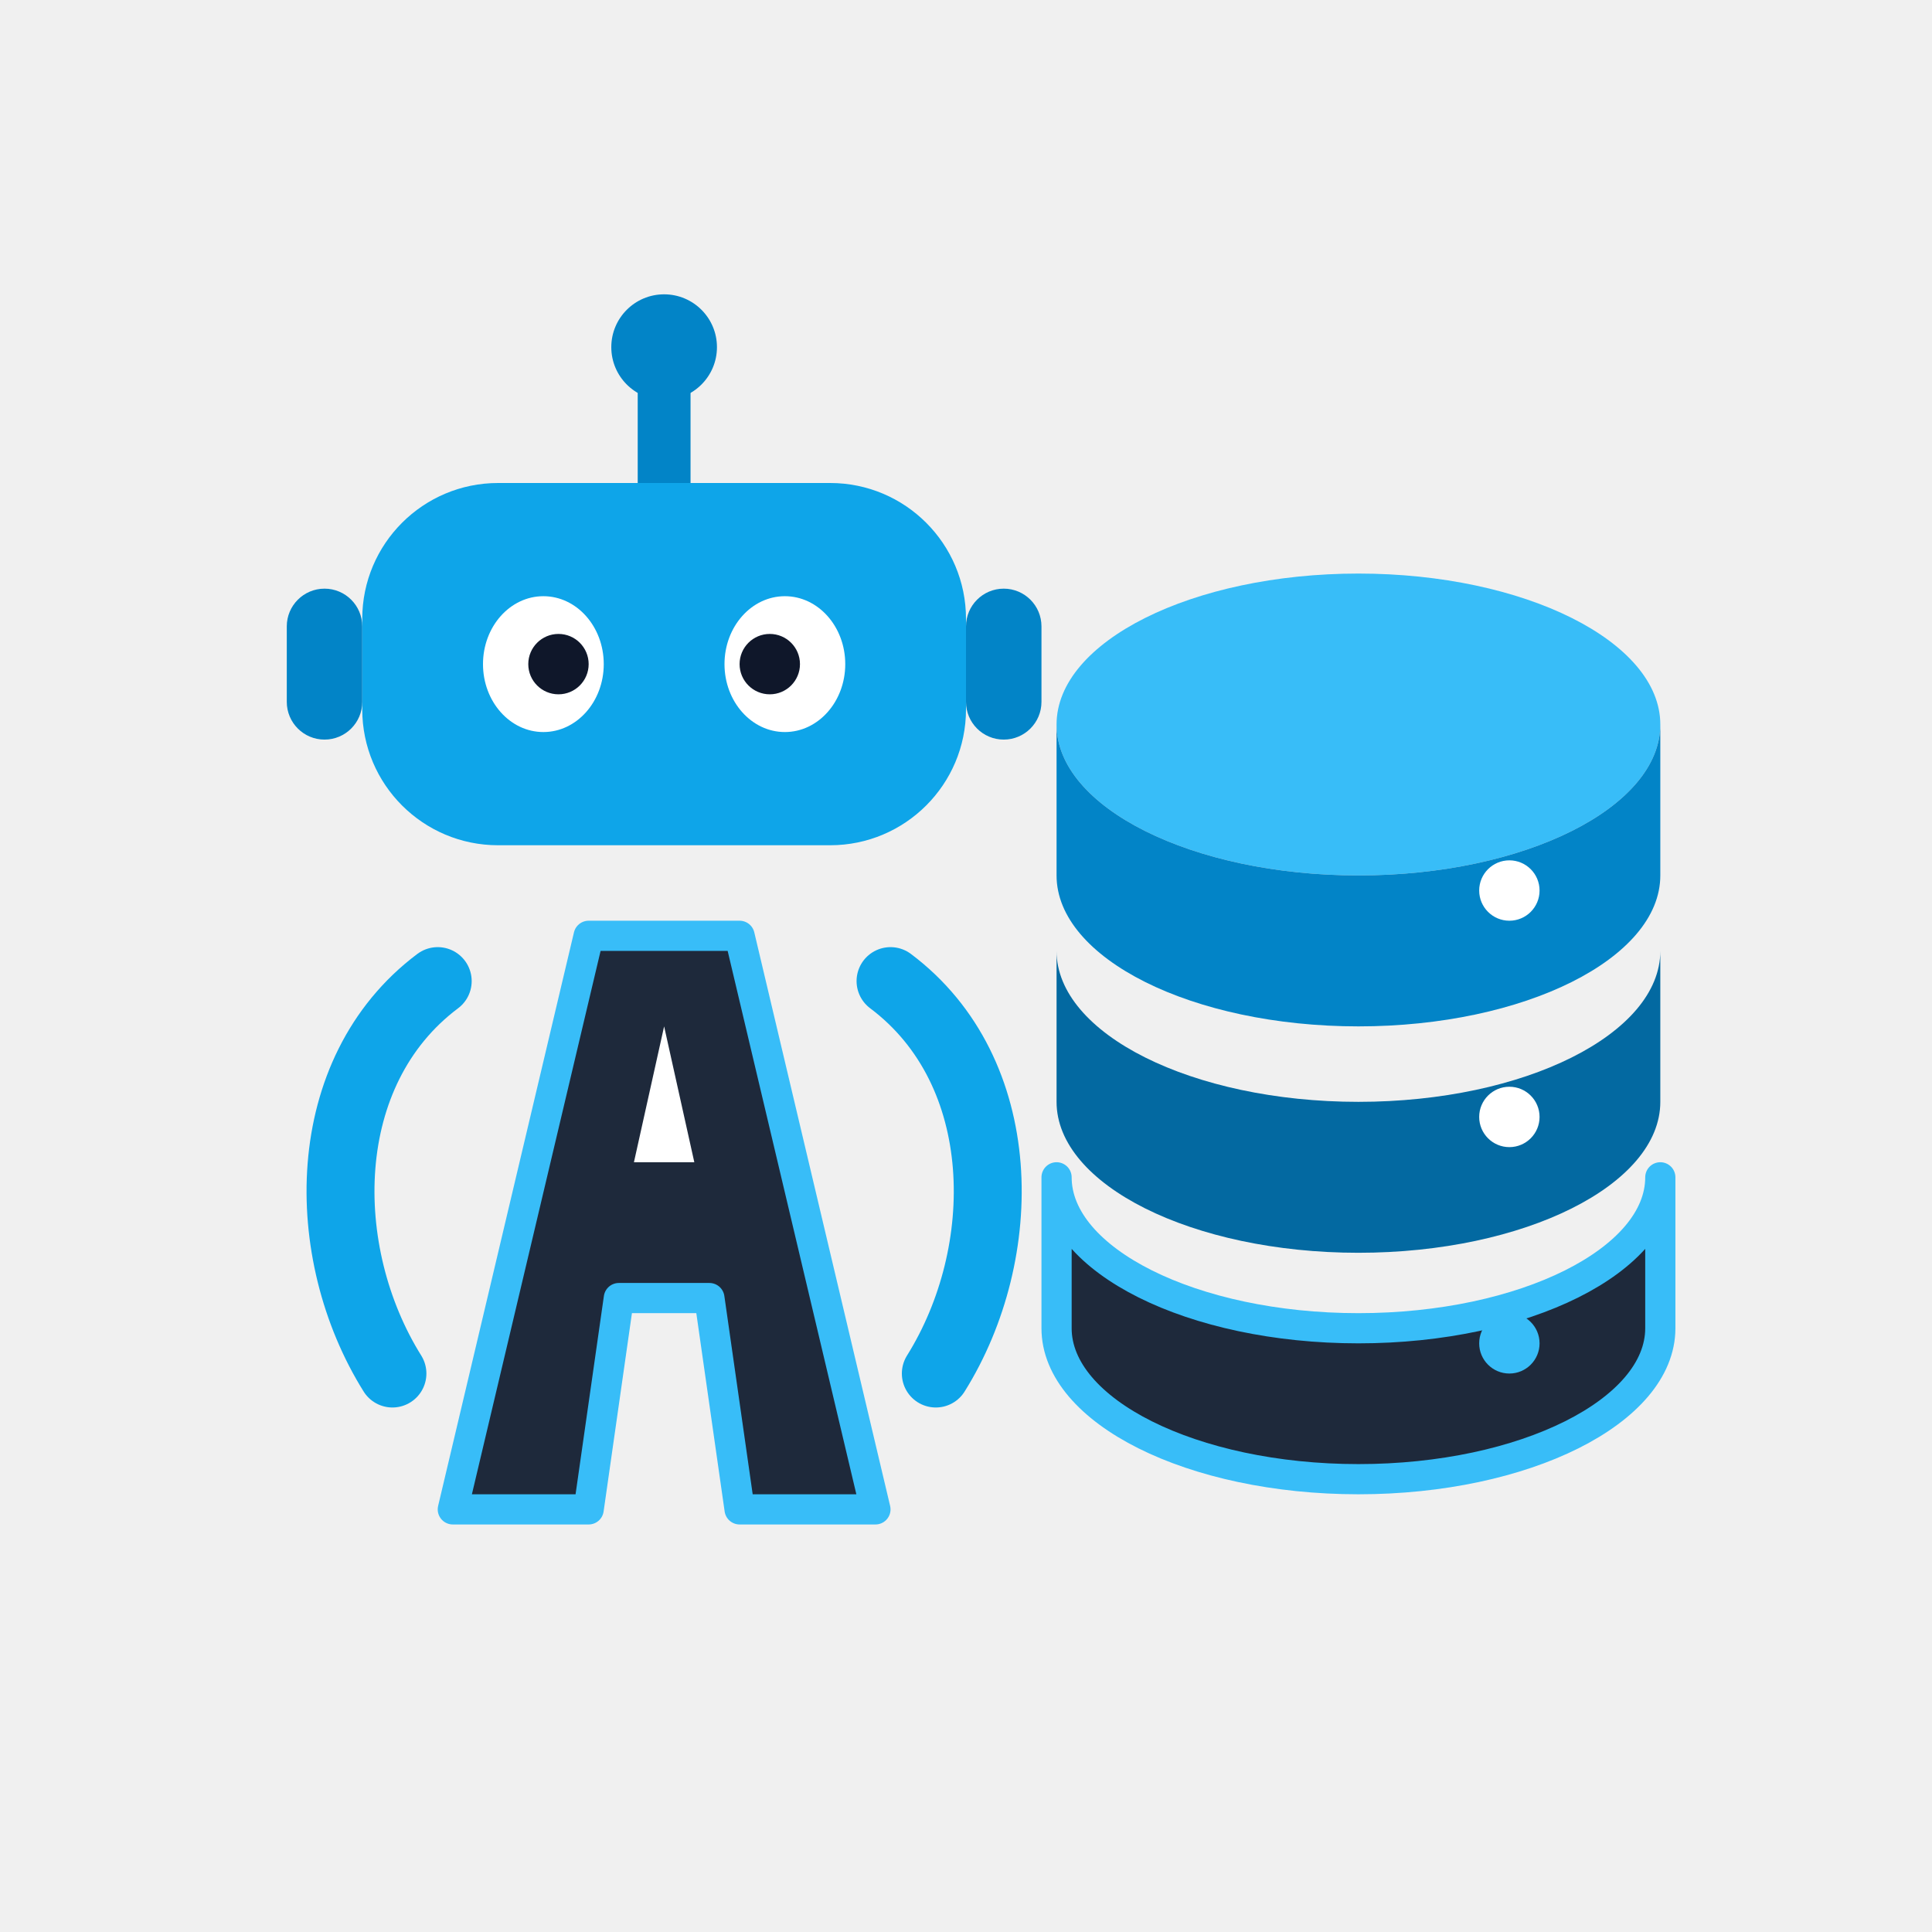
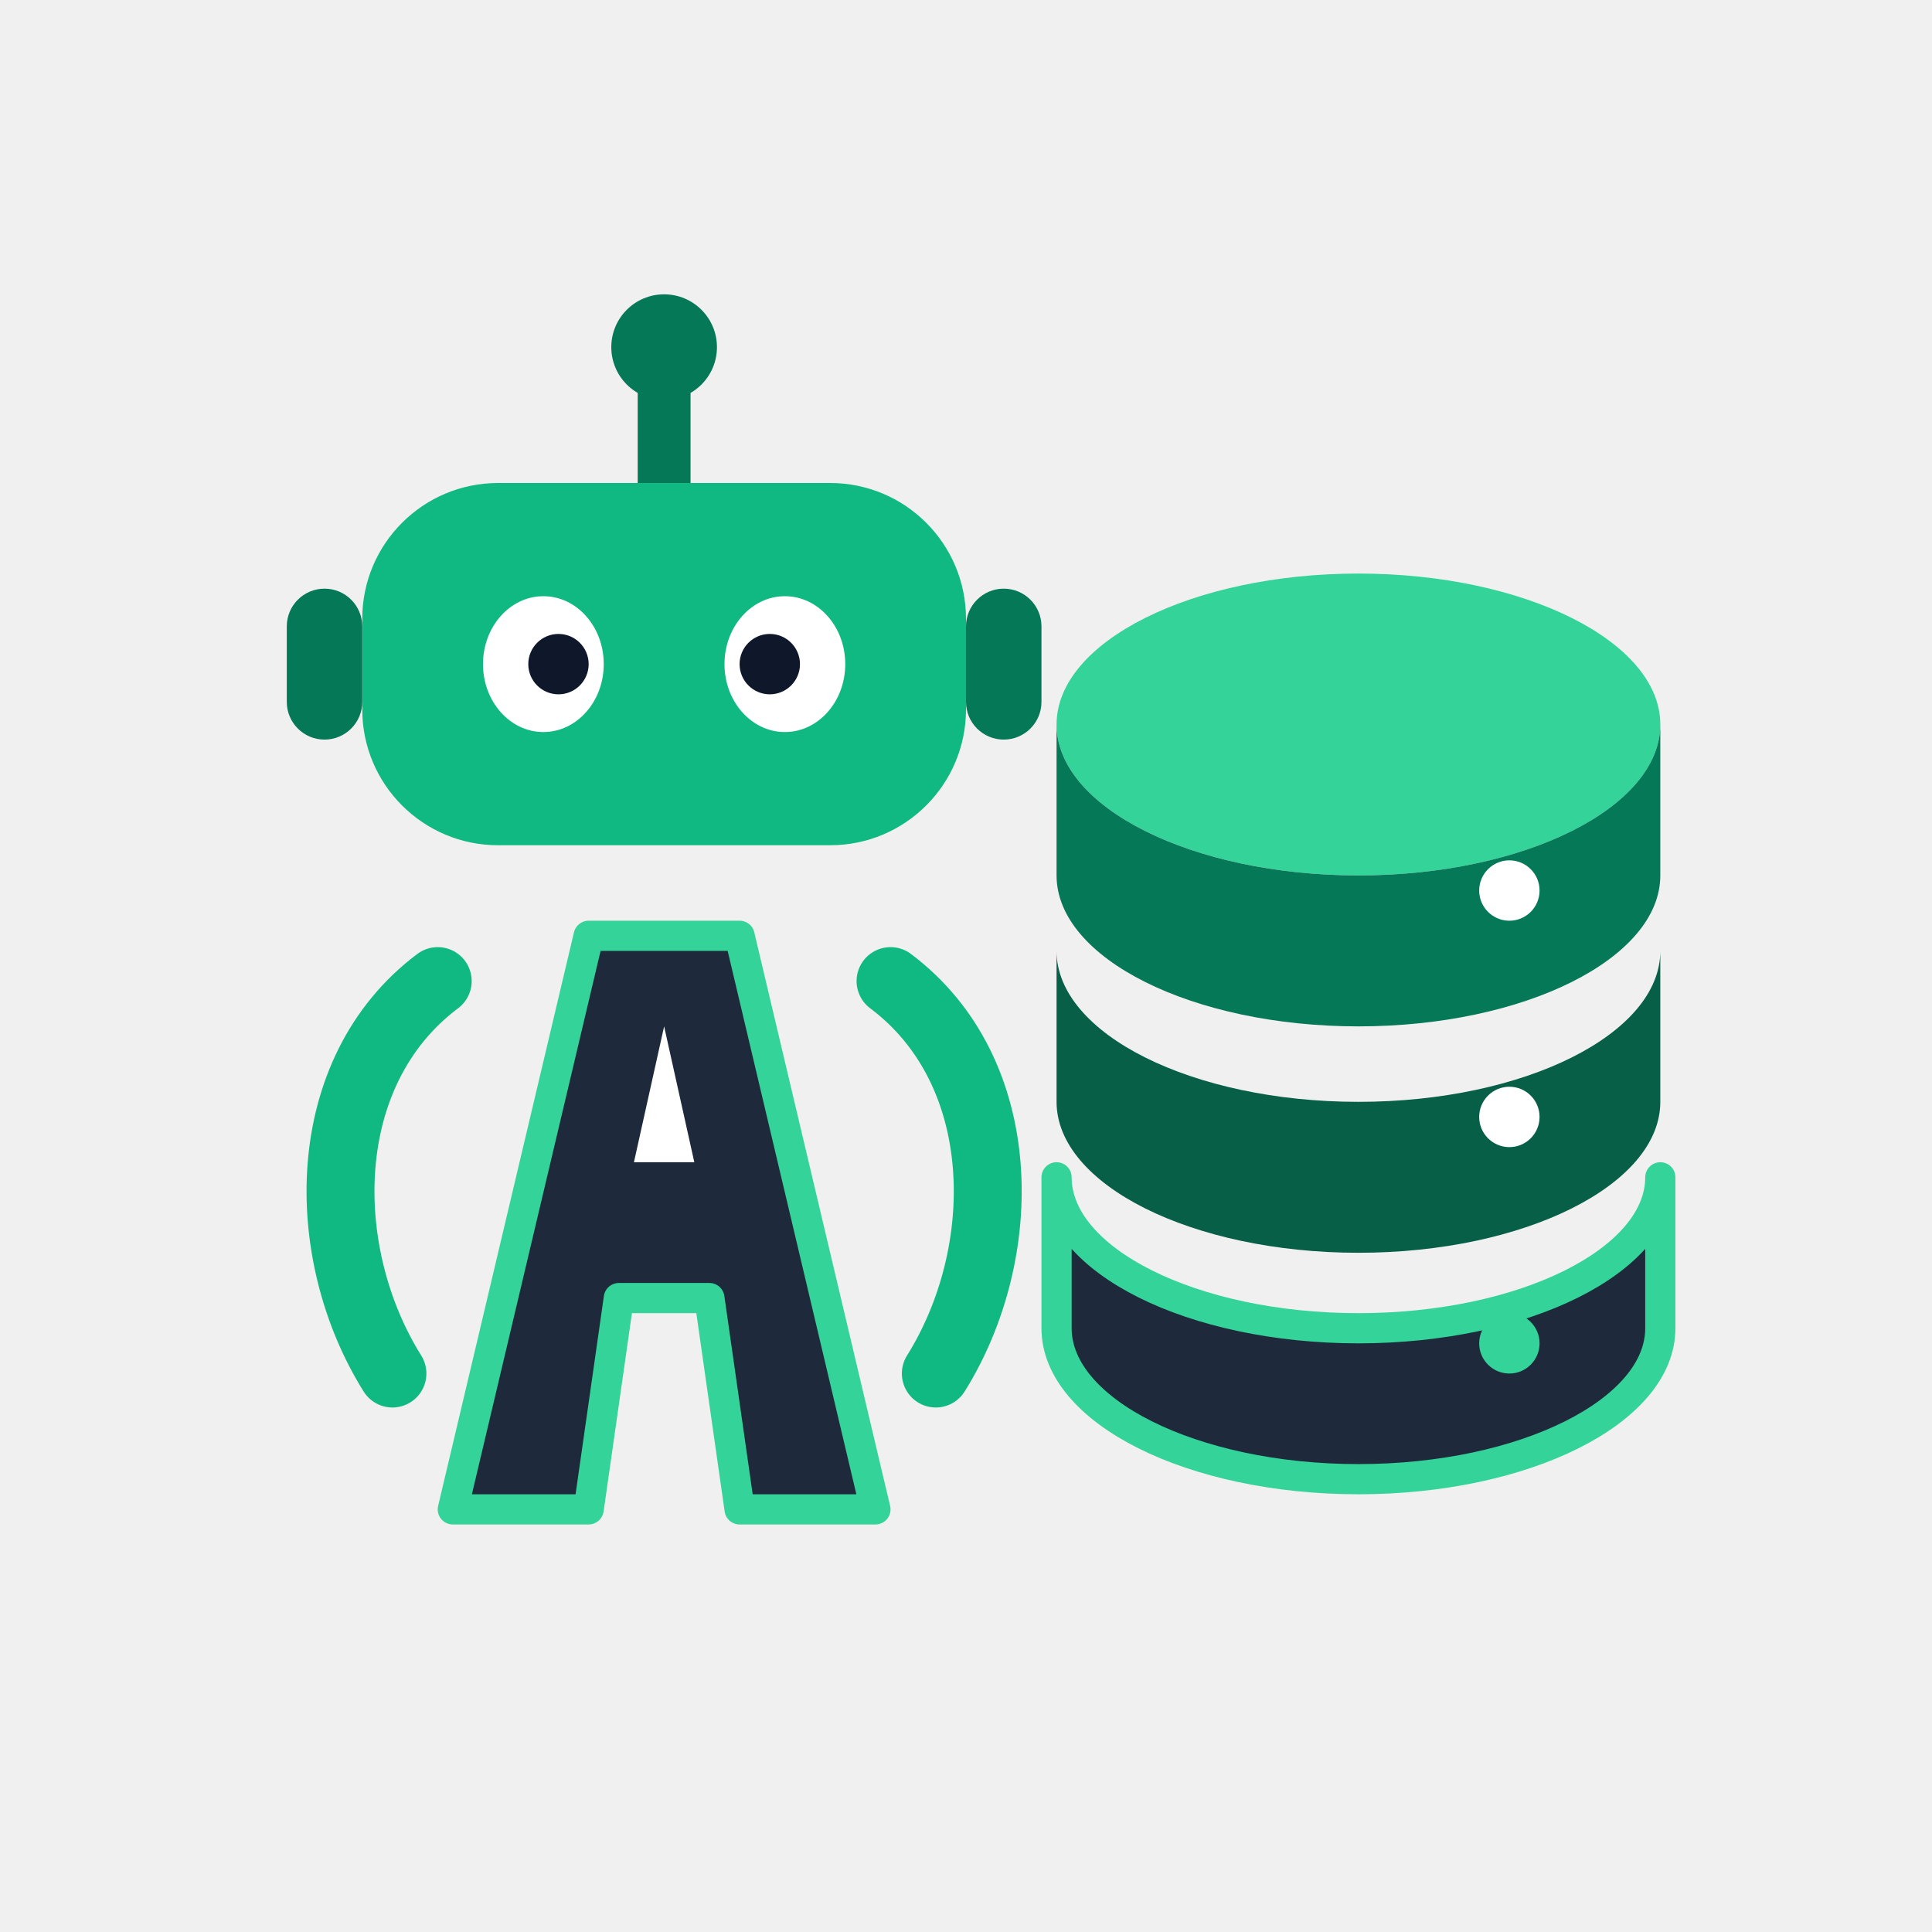
<svg xmlns="http://www.w3.org/2000/svg" width="128" height="128" viewBox="0 0 128 128" fill="none">
  <g transform="translate(14, 20)">
    <g transform="translate(0, 0)">
-       <line x1="30" y1="12" x2="30" y2="4" stroke="#0284c7" stroke-width="3.5" stroke-linecap="round" />
-       <circle cx="30" cy="3" r="3.5" fill="#0284c7" />
-       <rect x="10" y="12" width="40" height="24" rx="9" fill="#0ea5e9" />
+       <line x1="30" y1="12" x2="30" y2="4" stroke="#047857" stroke-width="3.5" stroke-linecap="round" />
+       <circle cx="30" cy="3" r="3.5" fill="#047857" />
+       <rect x="10" y="12" width="40" height="24" rx="9" fill="#10b981" />
      <ellipse cx="22" cy="24" rx="4" ry="4.5" fill="#ffffff" />
      <ellipse cx="38" cy="24" rx="4" ry="4.5" fill="#ffffff" />
      <circle cx="23" cy="24" r="2" fill="#0f172a" />
      <circle cx="37" cy="24" r="2" fill="#0f172a" />
-       <rect x="5" y="19" width="5" height="10" rx="2.5" fill="#0284c7" />
-       <rect x="50" y="19" width="5" height="10" rx="2.5" fill="#0284c7" />
-       <path d="M 16 80 L 25 42 L 35 42 L 44 80 L 35 80 L 33 66 L 27 66 L 25 80 Z" fill="#1e293b" stroke="#38bdf8" stroke-width="2" stroke-linejoin="round" />
+       <rect x="5" y="19" width="5" height="10" rx="2.5" fill="#047857" />
+       <rect x="50" y="19" width="5" height="10" rx="2.5" fill="#047857" />
+       <path d="M 16 80 L 25 42 L 35 42 L 44 80 L 35 80 L 33 66 L 27 66 L 25 80 Z" fill="#1e293b" stroke="#34d399" stroke-width="2" stroke-linejoin="round" />
      <path d="M 28 57 L 32 57 L 30 48 Z" fill="#ffffff" />
-       <path d="M 15 45 C 7 51 7 63 12 71" stroke="#0ea5e9" stroke-width="4.5" stroke-linecap="round" fill="none" />
-       <path d="M 45 45 C 53 51 53 63 48 71" stroke="#0ea5e9" stroke-width="4.5" stroke-linecap="round" fill="none" />
+       <path d="M 15 45 C 7 51 7 63 12 71" stroke="#10b981" stroke-width="4.5" stroke-linecap="round" fill="none" />
+       <path d="M 45 45 C 53 51 53 63 48 71" stroke="#10b981" stroke-width="4.5" stroke-linecap="round" fill="none" />
    </g>
    <g transform="translate(56, 18)">
-       <path d="M 0 10 C 0 4.5, 9 0, 20 0 C 31 0, 40 4.5, 40 10 C 40 15.5, 31 20, 20 20 C 9 20, 0 15.5, 0 10 Z" fill="#38bdf8" />
-       <path d="M 0 10 L 0 20 C 0 25.5, 9 30, 20 30 C 31 30, 40 25.5, 40 20 L 40 10 C 40 15.5, 31 20, 20 20 C 9 20, 0 15.5, 0 10 Z" fill="#0284c7" />
+       <path d="M 0 10 C 0 4.5, 9 0, 20 0 C 31 0, 40 4.5, 40 10 C 40 15.5, 31 20, 20 20 C 9 20, 0 15.5, 0 10 Z" fill="#34d399" />
+       <path d="M 0 10 L 0 20 C 0 25.5, 9 30, 20 30 C 31 30, 40 25.5, 40 20 L 40 10 C 40 15.5, 31 20, 20 20 C 9 20, 0 15.5, 0 10 Z" fill="#047857" />
      <circle cx="30" cy="21" r="2" fill="#ffffff" />
-       <path d="M 0 25 L 0 35 C 0 40.5, 9 45, 20 45 C 31 45, 40 40.5, 40 35 L 40 25 C 40 30.5, 31 35, 20 35 C 9 35, 0 30.5, 0 25 Z" fill="#0369a1" />
+       <path d="M 0 25 L 0 35 C 0 40.5, 9 45, 20 45 C 31 45, 40 40.5, 40 35 L 40 25 C 40 30.5, 31 35, 20 35 C 9 35, 0 30.5, 0 25 Z" fill="#065f46" />
      <circle cx="30" cy="36" r="2" fill="#ffffff" />
-       <path d="M 0 40 L 0 50 C 0 55.5, 9 60, 20 60 C 31 60, 40 55.5, 40 50 L 40 40 C 40 45.5, 31 50, 20 50 C 9 50, 0 45.5, 0 40 Z" fill="#1e293b" stroke="#38bdf8" stroke-width="2" stroke-linejoin="round" />
-       <circle cx="30" cy="51" r="2" fill="#38bdf8" />
+       <path d="M 0 40 L 0 50 C 0 55.5, 9 60, 20 60 C 31 60, 40 55.5, 40 50 L 40 40 C 40 45.5, 31 50, 20 50 C 9 50, 0 45.5, 0 40 Z" fill="#1e293b" stroke="#34d399" stroke-width="2" stroke-linejoin="round" />
+       <circle cx="30" cy="51" r="2" fill="#34d399" />
    </g>
  </g>
</svg>
